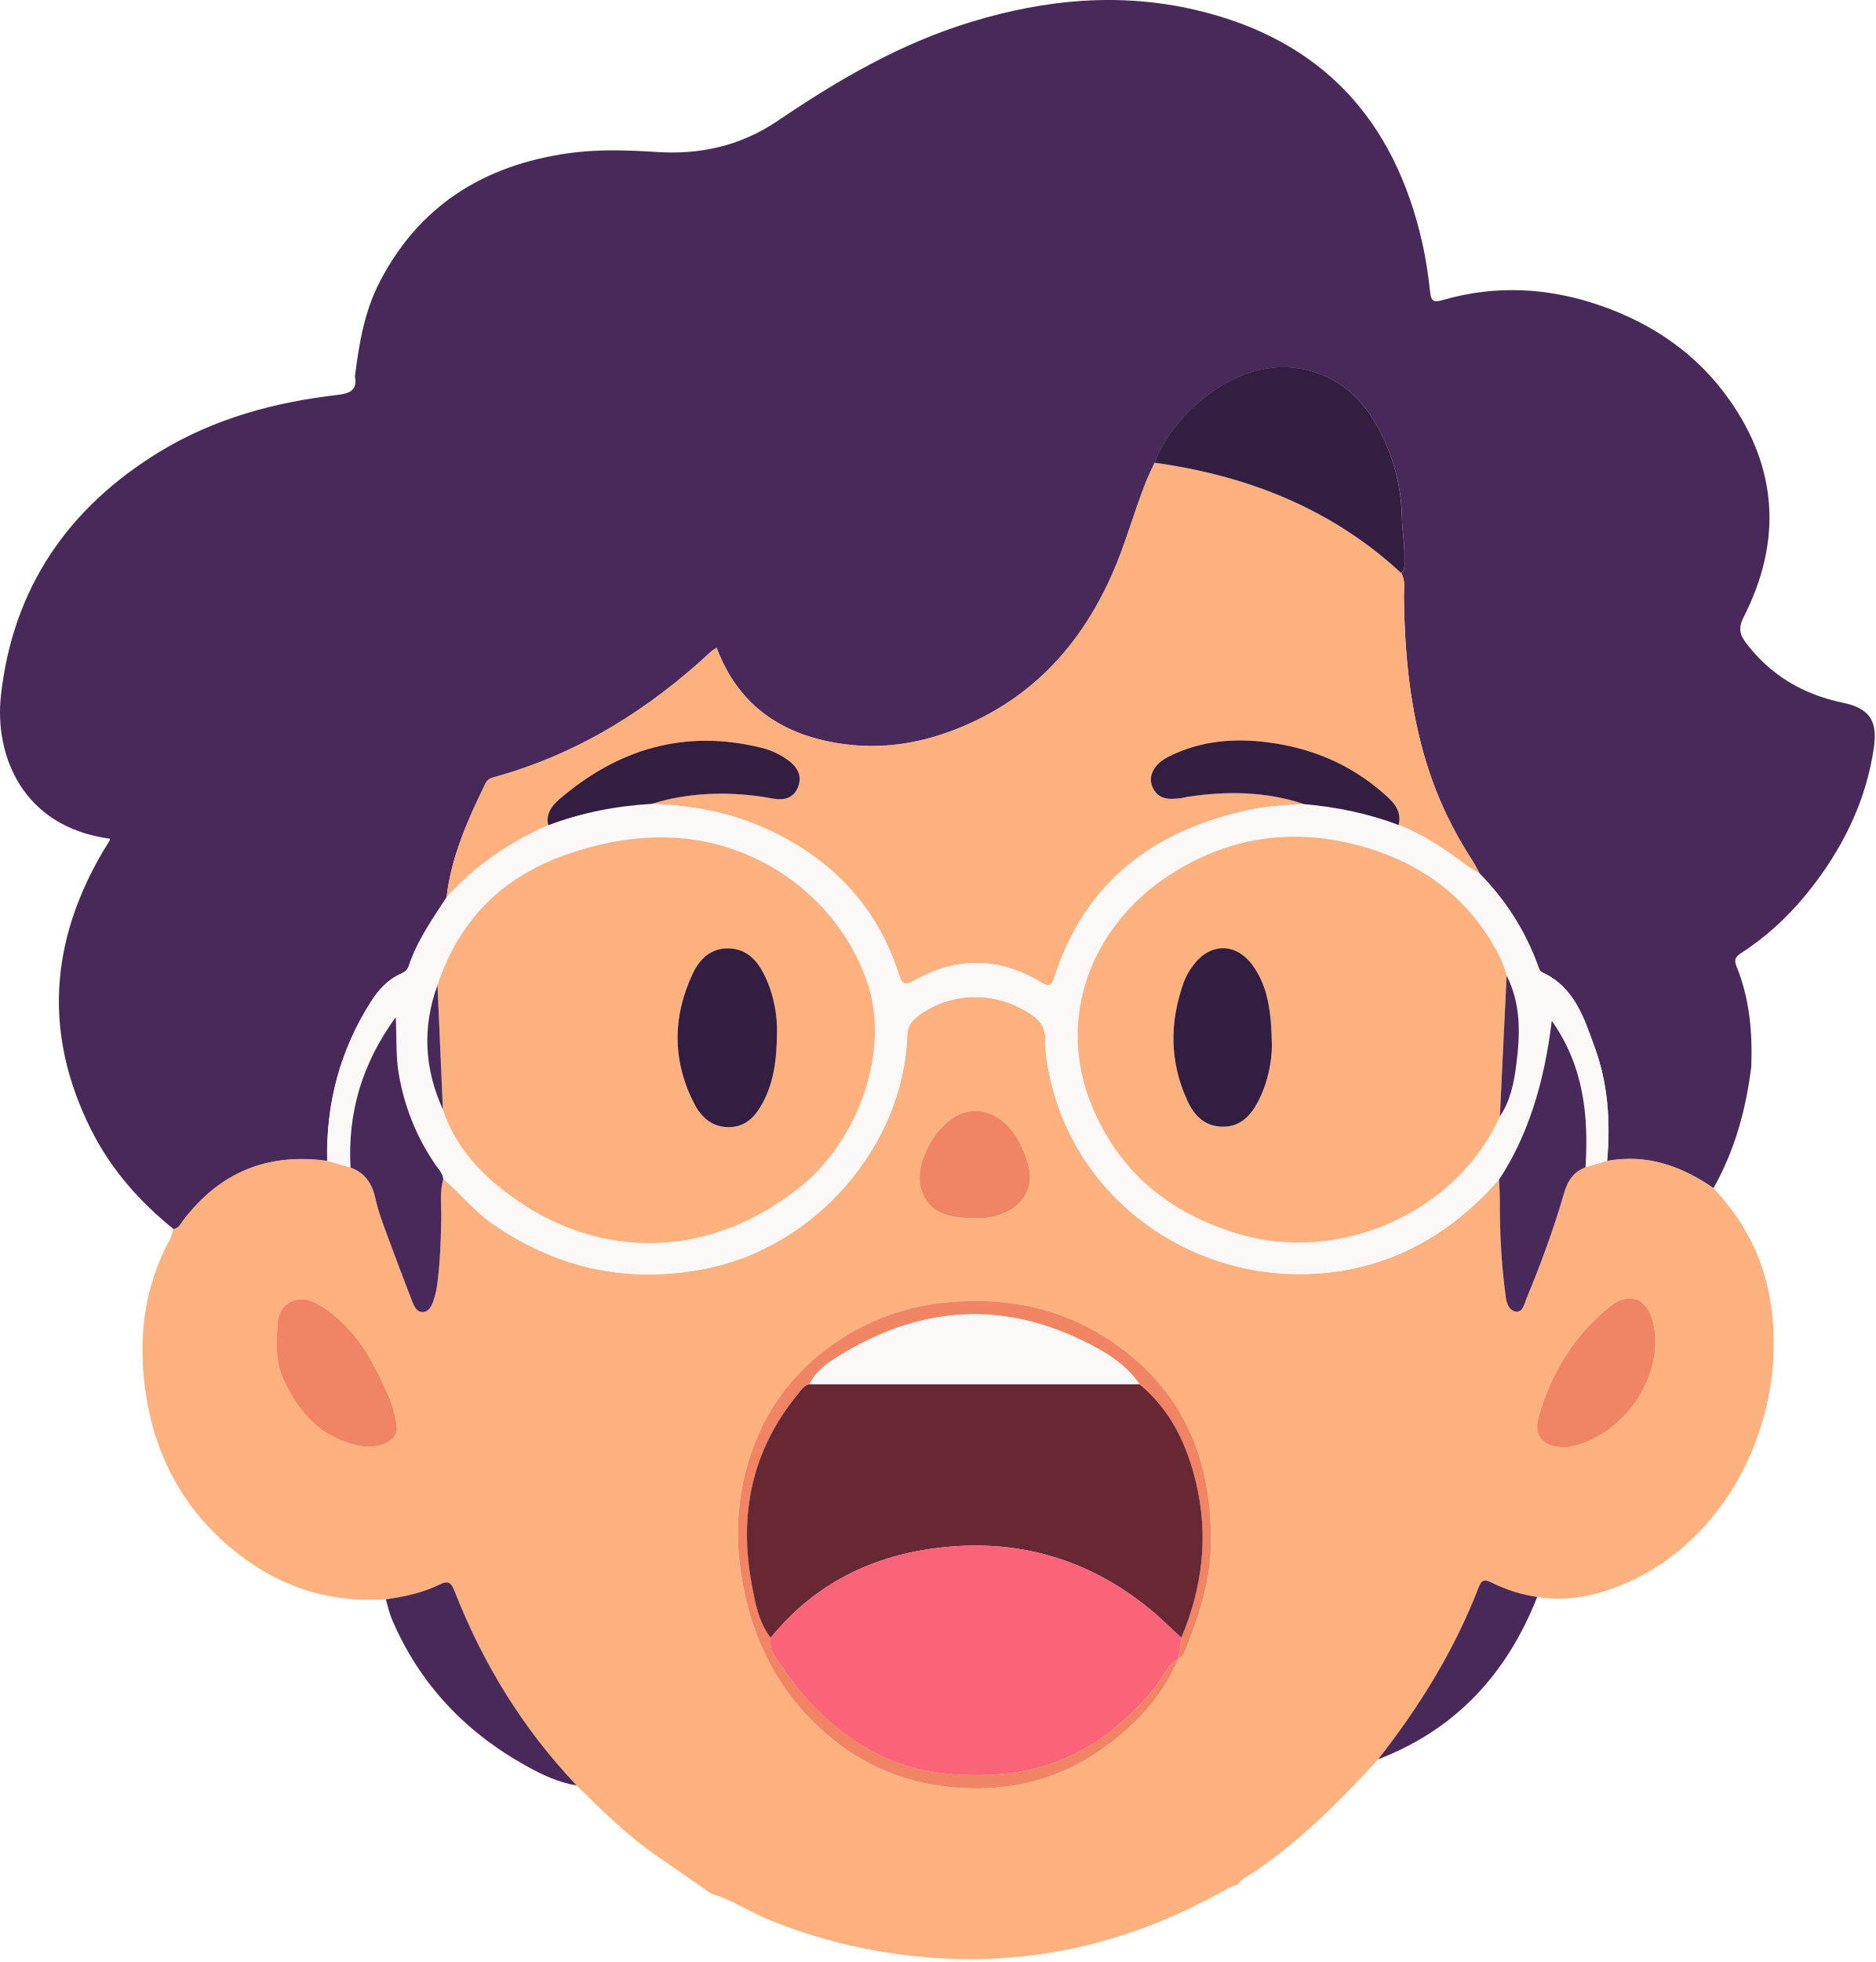
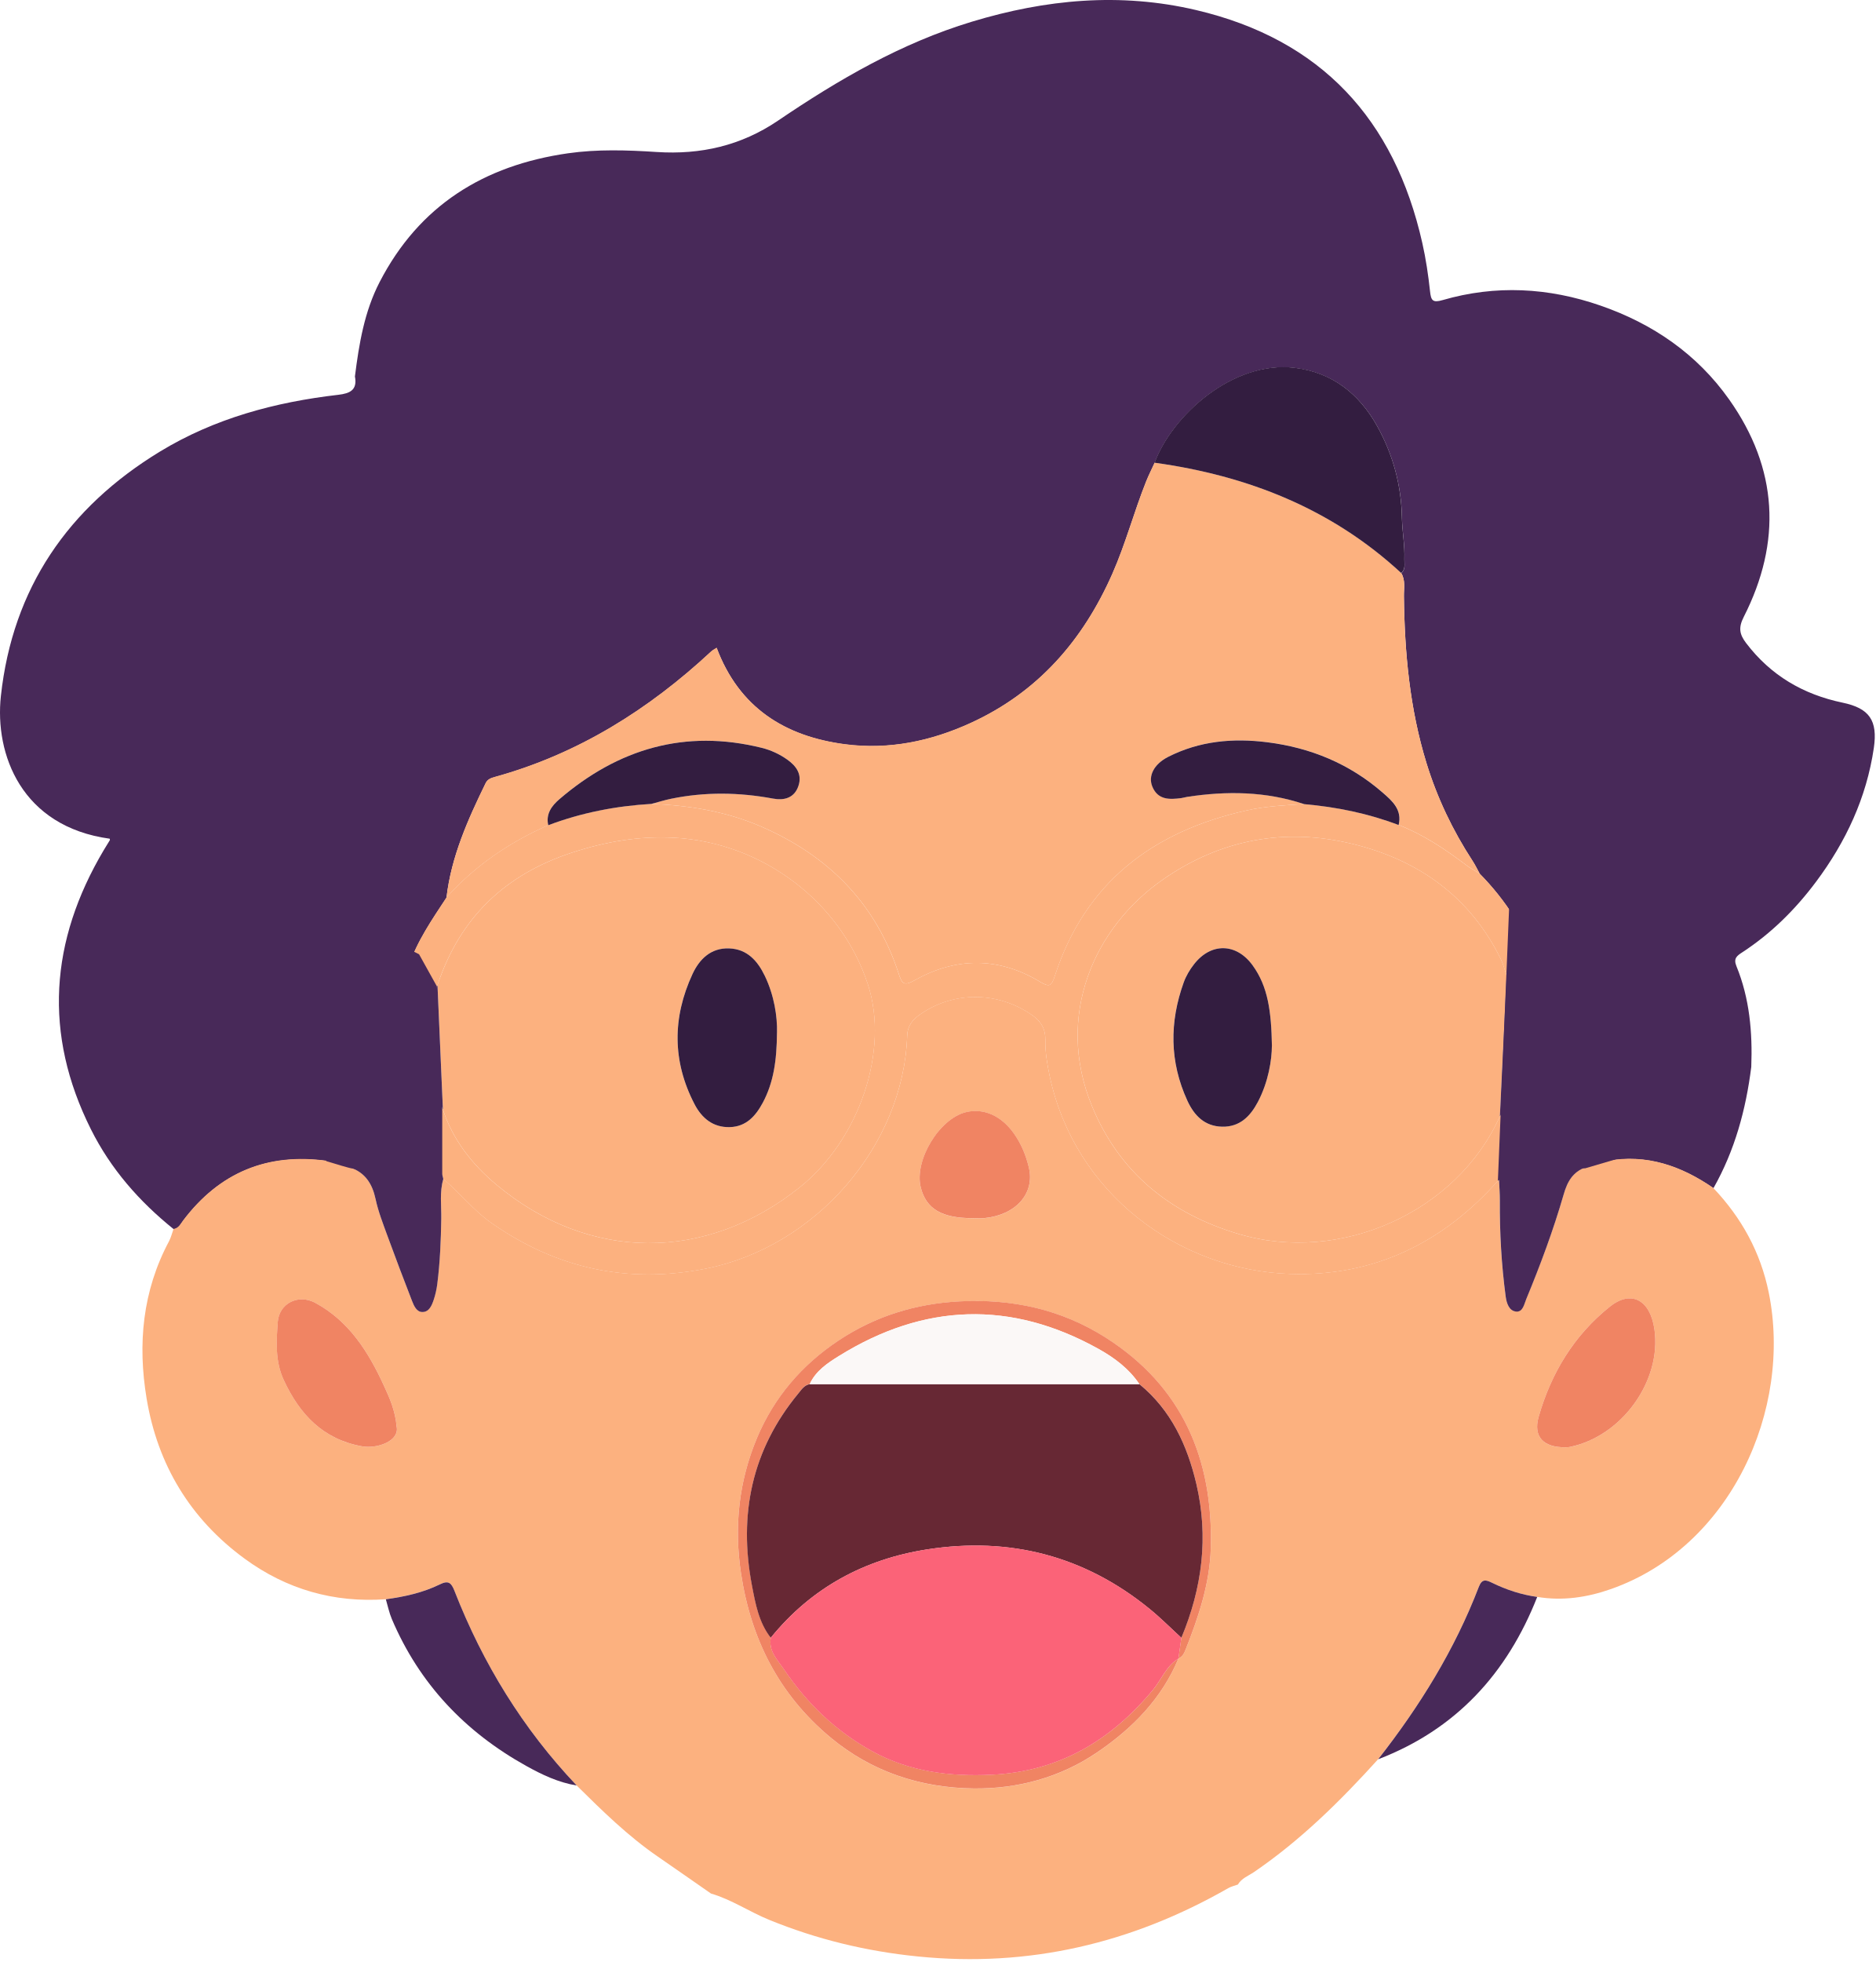
<svg xmlns="http://www.w3.org/2000/svg" width="526" height="550" viewBox="0 0 526 550" fill="none">
  <path d="M48.668 344.541C39.028 336.791 31.028 327.661 25.478 316.541C12.118 289.821 13.998 263.771 29.078 238.341C29.638 237.391 30.238 236.471 30.798 235.521C30.858 235.431 30.778 235.251 30.758 235.111C6.018 231.711 -1.532 211.461 0.248 195.111C3.538 164.871 19.128 142.231 44.878 126.571C60.188 117.261 77.188 112.711 94.878 110.671C98.148 110.291 100.248 109.311 99.518 105.531C100.668 96.411 102.158 87.371 106.438 79.081C117.538 57.591 135.698 46.361 159.198 42.981C167.498 41.791 175.838 42.071 184.158 42.611C196.468 43.411 207.798 40.841 218.148 33.821C235.088 22.331 252.698 12.081 272.478 6.091C293.188 -0.189 314.108 -2.179 335.388 2.821C370.448 11.061 390.998 33.441 398.808 68.121C399.818 72.581 400.488 77.141 400.978 81.691C401.248 84.231 401.718 84.931 404.478 84.131C419.358 79.801 434.178 80.611 448.728 85.651C463.418 90.731 475.828 99.231 484.848 111.991C498.558 131.371 499.638 151.891 488.938 172.931C487.378 175.991 487.758 177.841 489.608 180.281C496.498 189.331 505.598 194.671 516.638 196.971C524.168 198.541 526.548 201.951 525.408 209.701C523.358 223.621 517.578 235.971 509.218 247.171C503.438 254.911 496.658 261.651 488.538 266.951C487.038 267.931 485.988 268.641 486.888 270.851C490.588 279.891 491.408 289.401 491.048 299.071C489.548 311.041 486.428 322.511 480.438 333.081C471.438 326.871 461.728 323.451 450.628 325.471C451.568 314.711 450.938 304.061 447.228 293.851C444.208 285.561 441.598 276.811 432.518 272.641C431.678 272.251 431.498 271.421 431.208 270.621C427.628 260.891 422.178 252.331 414.908 244.941C414.238 243.741 413.648 242.491 412.898 241.341C407.328 232.811 402.988 223.701 399.988 213.971C395.288 198.721 393.838 183.021 393.648 167.161C393.618 164.981 394.138 162.711 392.898 160.661C394.188 159.601 393.748 158.121 393.798 156.781C393.948 152.901 393.178 149.051 393.108 145.231C392.928 136.001 390.588 127.451 386.158 119.471C381.088 110.351 373.488 104.391 363.008 103.141C345.538 101.051 328.548 116.721 323.758 129.751C322.958 131.511 322.068 133.241 321.358 135.031C317.968 143.531 315.628 152.411 311.928 160.811C303.678 179.531 291.048 194.061 272.188 202.691C260.978 207.821 249.228 210.261 236.948 208.661C220.038 206.451 207.248 198.381 200.948 181.621C200.318 182.041 199.828 182.281 199.438 182.631C181.898 198.941 162.118 211.361 138.848 217.801C137.778 218.101 136.738 218.411 136.178 219.561C131.178 229.801 126.538 240.161 125.198 251.651C121.178 257.781 116.968 263.811 114.618 270.861C114.208 272.081 113.368 272.591 112.338 273.051C108.658 274.711 106.088 277.581 103.978 280.901C95.348 294.501 91.418 309.401 91.748 325.471C75.018 323.151 61.558 328.691 51.368 342.181C50.638 343.151 50.108 344.391 48.668 344.591V344.541Z" fill="#482959" />
-   <path d="M480.438 333.061C488.328 341.391 493.648 351.031 495.948 362.351C502.608 395.141 485.298 433.591 451.798 445.421C445.068 447.801 438.148 448.841 431.018 447.651C426.588 447.031 422.368 445.651 418.368 443.691C416.588 442.821 415.508 442.561 414.638 444.841C407.868 462.481 398.028 478.341 386.418 493.161C375.848 504.841 364.688 515.871 351.608 524.791C350.038 525.861 348.128 526.521 347.088 528.291C346.188 528.621 345.208 528.831 344.388 529.301C317.378 544.751 288.558 551.581 257.388 548.451C242.908 547.001 229.058 543.651 215.618 538.161C210.098 535.901 205.118 532.491 199.358 530.811C194.378 527.351 189.418 523.871 184.418 520.431C176.058 514.681 168.868 507.611 161.688 500.511C146.618 484.631 135.388 466.331 127.438 446.001C126.548 443.721 125.758 442.931 123.328 444.131C118.568 446.471 113.418 447.591 108.178 448.311C93.618 449.341 80.368 445.541 68.638 436.971C53.368 425.811 44.208 410.651 41.108 392.041C38.568 376.771 39.948 361.911 47.378 347.981C47.948 346.901 48.238 345.671 48.658 344.511C50.098 344.311 50.628 343.071 51.358 342.111C61.548 328.621 75.008 323.081 91.738 325.401C93.918 326.021 96.098 326.641 98.278 327.261C102.448 328.751 104.388 331.851 105.298 336.081C106.048 339.581 107.378 342.971 108.608 346.351C110.838 352.461 113.148 358.551 115.508 364.611C116.048 366.011 116.778 367.771 118.458 367.751C120.348 367.731 121.078 365.881 121.608 364.301C122.088 362.871 122.418 361.351 122.608 359.851C123.378 353.801 123.618 347.711 123.718 341.611C123.778 337.901 123.218 334.141 124.288 330.481C128.988 334.371 132.748 339.281 137.778 342.811C155.978 355.561 175.908 359.951 197.818 355.641C228.548 349.601 253.288 321.301 254.368 290.401C254.468 287.421 255.928 285.811 258.008 284.351C267.388 277.771 279.778 277.911 289.248 284.451C291.898 286.281 293.158 288.311 293.108 291.641C293.058 294.931 293.608 298.281 294.298 301.521C301.318 334.571 330.468 356.041 361.668 357.101C385.268 357.911 404.748 348.331 420.308 330.671C420.388 332.601 420.558 334.541 420.538 336.471C420.478 345.491 420.978 354.481 422.178 363.421C422.428 365.261 423.098 367.371 425.028 367.611C427.008 367.861 427.358 365.521 427.948 364.101C431.928 354.501 435.568 344.751 438.438 334.761C439.478 331.141 440.998 328.481 444.558 327.181C446.578 326.591 448.598 326.001 450.618 325.411C461.718 323.391 471.428 326.811 480.428 333.021L480.438 333.061ZM330.418 464.951C331.538 464.471 332.038 463.451 332.448 462.421C336.088 453.251 339.228 443.871 339.498 433.951C340.188 409.091 331.568 388.641 309.958 374.931C297.508 367.031 283.738 364.061 269.038 364.831C256.728 365.481 245.428 368.941 235.128 375.801C224.778 382.681 217.018 391.781 212.248 403.141C207.168 415.251 205.788 427.931 207.768 441.021C210.538 459.411 218.338 474.921 232.748 486.981C244.448 496.761 258.228 501.211 273.038 501.371C285.308 501.501 297.228 498.341 307.638 491.251C317.538 484.521 325.718 476.221 330.418 464.961V464.951ZM111.228 399.981C110.848 395.461 109.238 391.891 107.638 388.401C103.298 378.971 97.858 370.321 88.368 365.211C83.648 362.671 78.268 365.371 77.888 370.611C77.498 376.081 77.118 381.601 79.598 386.931C84.058 396.521 90.598 403.451 101.418 405.431C105.808 406.231 112.008 403.961 111.238 399.991L111.228 399.981ZM438.938 405.721C439.088 405.711 439.658 405.721 440.198 405.621C454.818 402.621 465.938 387.021 463.898 372.701C462.718 364.411 457.408 361.531 451.448 366.261C441.368 374.261 434.948 384.881 431.438 397.151C429.848 402.711 432.718 405.791 438.938 405.721ZM272.738 341.491C273.848 341.491 274.968 341.581 276.058 341.481C284.858 340.601 290.228 334.561 288.478 327.271C287.678 323.921 286.358 320.681 284.338 317.821C280.778 312.771 275.798 310.571 270.828 311.791C263.338 313.631 256.318 325.301 258.158 332.821C259.648 338.891 264.038 341.511 272.738 341.501V341.491Z" fill="#FCB17F" />
+   <path d="M480.438 333.061C488.328 341.391 493.648 351.031 495.948 362.351C502.608 395.141 485.298 433.591 451.798 445.421C445.068 447.801 438.148 448.841 431.018 447.651C426.588 447.031 422.368 445.651 418.368 443.691C416.588 442.821 415.508 442.561 414.638 444.841C407.868 462.481 398.027 478.341 386.418 493.161C375.848 504.841 364.688 515.871 351.608 524.791C350.038 525.861 348.128 526.521 347.088 528.291C346.188 528.621 345.208 528.831 344.388 529.301C317.378 544.751 288.558 551.581 257.388 548.451C242.908 547.001 229.058 543.651 215.618 538.161C210.098 535.901 205.118 532.491 199.358 530.811C194.378 527.351 189.418 523.871 184.418 520.431C176.058 514.681 168.868 507.611 161.688 500.511C146.618 484.631 135.388 466.331 127.438 446.001C126.548 443.721 125.758 442.931 123.328 444.131C118.568 446.471 113.418 447.591 108.178 448.311C93.618 449.341 80.368 445.541 68.638 436.971C53.368 425.811 44.208 410.651 41.108 392.041C38.568 376.771 39.948 361.911 47.378 347.981C47.948 346.901 48.237 345.671 48.657 344.511C50.097 344.311 50.628 343.071 51.358 342.111C61.548 328.621 75.008 323.081 91.738 325.401C93.918 326.021 96.098 326.641 98.278 327.261C102.448 328.751 104.388 331.851 105.298 336.081C106.048 339.581 107.378 342.971 108.608 346.351C110.838 352.461 113.148 358.551 115.508 364.611C116.048 366.011 116.778 367.771 118.458 367.751C120.348 367.731 121.078 365.881 121.608 364.301C122.088 362.871 122.418 361.351 122.608 359.851C123.378 353.801 123.618 347.711 123.718 341.611C123.778 337.901 123.218 334.141 124.288 330.481C128.988 334.371 132.748 339.281 137.778 342.811C155.978 355.561 175.908 359.951 197.818 355.641C228.548 349.601 253.288 321.301 254.368 290.401C254.468 287.421 255.928 285.811 258.008 284.351C267.388 277.771 279.778 277.911 289.248 284.451C291.898 286.281 293.158 288.311 293.108 291.641C293.058 294.931 293.608 298.281 294.298 301.521C301.318 334.571 330.467 356.041 361.668 357.101C385.268 357.911 404.748 348.331 420.308 330.671C420.388 332.601 420.557 334.541 420.538 336.471C420.478 345.491 420.978 354.481 422.178 363.421C422.428 365.261 423.098 367.371 425.028 367.611C427.008 367.861 427.358 365.521 427.948 364.101C431.928 354.501 435.568 344.751 438.438 334.761C439.478 331.141 440.998 328.481 444.558 327.181C446.578 326.591 448.598 326.001 450.618 325.411C461.718 323.391 471.428 326.811 480.428 333.021L480.438 333.061ZM330.418 464.951C331.538 464.471 332.038 463.451 332.448 462.421C336.088 453.251 339.228 443.871 339.498 433.951C340.188 409.091 331.568 388.641 309.958 374.931C297.508 367.031 283.738 364.061 269.038 364.831C256.728 365.481 245.428 368.941 235.128 375.801C224.778 382.681 217.018 391.781 212.248 403.141C207.168 415.251 205.788 427.931 207.768 441.021C210.538 459.411 218.338 474.921 232.748 486.981C244.448 496.761 258.228 501.211 273.038 501.371C285.308 501.501 297.228 498.341 307.638 491.251C317.538 484.521 325.717 476.221 330.418 464.961V464.951ZM111.228 399.981C110.848 395.461 109.238 391.891 107.638 388.401C103.298 378.971 97.858 370.321 88.368 365.211C83.648 362.671 78.268 365.371 77.888 370.611C77.498 376.081 77.118 381.601 79.598 386.931C84.058 396.521 90.597 403.451 101.418 405.431C105.808 406.231 112.008 403.961 111.238 399.991L111.228 399.981ZM438.938 405.721C439.088 405.711 439.658 405.721 440.198 405.621C454.818 402.621 465.938 387.021 463.898 372.701C462.718 364.411 457.408 361.531 451.448 366.261C441.368 374.261 434.948 384.881 431.438 397.151C429.848 402.711 432.718 405.791 438.938 405.721ZM272.738 341.491C273.848 341.491 274.968 341.581 276.058 341.481C284.858 340.601 290.228 334.561 288.478 327.271C287.678 323.921 286.358 320.681 284.338 317.821C280.778 312.771 275.798 310.571 270.828 311.791C263.338 313.631 256.318 325.301 258.158 332.821C259.648 338.891 264.038 341.511 272.738 341.501V341.491Z" fill="#FCB17F" />
  <path d="M108.188 448.321C113.418 447.601 118.578 446.481 123.338 444.141C125.768 442.941 126.558 443.721 127.448 446.011C135.398 466.351 146.638 484.651 161.698 500.521C156.588 499.691 151.978 497.501 147.528 495.021C130.408 485.501 117.578 472.001 109.868 453.861C109.118 452.091 108.738 450.171 108.188 448.321Z" fill="#482959" />
-   <path d="M125.188 251.601C126.528 240.111 131.168 229.751 136.168 219.511C136.728 218.361 137.768 218.051 138.838 217.751C162.098 211.311 181.888 198.891 199.428 182.581C199.808 182.221 200.308 181.991 200.938 181.571C207.238 198.331 220.028 206.401 236.938 208.611C249.218 210.211 260.968 207.771 272.178 202.641C291.038 194.021 303.658 179.481 311.918 160.761C315.618 152.371 317.958 143.481 321.348 134.981C322.068 133.191 322.948 131.461 323.748 129.701C349.788 133.311 373.328 142.521 392.898 160.621C394.138 162.671 393.618 164.951 393.648 167.121C393.838 182.991 395.288 198.691 399.988 213.931C402.988 223.661 407.338 232.771 412.898 241.301C413.648 242.451 414.248 243.701 414.908 244.901C413.618 244.091 412.268 243.381 411.068 242.471C405.188 238.021 399.098 233.951 392.188 231.251C393.248 226.951 390.358 224.461 387.678 222.141C378.418 214.101 367.578 209.601 355.428 208.061C345.718 206.831 336.348 207.681 327.528 212.171C323.558 214.191 321.868 217.521 323.148 220.531C324.738 224.271 327.998 224.131 331.278 223.701C331.828 223.631 332.358 223.451 332.908 223.361C343.988 221.671 354.958 221.801 365.708 225.401C360.318 225.731 354.928 225.991 349.618 227.171C323.338 233.011 304.308 247.291 295.758 273.621C294.828 276.481 294.218 276.771 291.648 275.231C280.068 268.251 268.188 268.231 256.488 274.791C253.368 276.541 252.888 275.681 251.968 272.861C245.528 253.171 232.218 239.841 213.398 231.691C203.578 227.441 193.238 225.761 182.638 225.351C184.498 224.861 186.338 224.271 188.218 223.891C197.718 221.951 207.208 222.081 216.728 223.851C219.848 224.431 222.688 223.731 223.858 220.361C224.998 217.081 223.278 214.721 220.738 212.921C218.578 211.391 216.168 210.261 213.598 209.631C192.118 204.321 173.348 209.861 156.838 224.041C154.748 225.841 152.988 228.131 153.728 231.321C142.838 236.141 133.168 242.681 125.198 251.601H125.188Z" fill="#FCB17F" />
-   <path d="M182.628 225.351C193.238 225.761 203.568 227.441 213.388 231.691C232.208 239.841 245.518 253.171 251.958 272.861C252.878 275.681 253.358 276.541 256.478 274.791C268.178 268.231 280.058 268.251 291.638 275.231C294.198 276.771 294.818 276.481 295.748 273.621C304.298 247.301 323.328 233.021 349.608 227.171C354.918 225.991 360.308 225.731 365.698 225.401C374.778 226.201 383.648 228.001 392.188 231.261C399.098 233.961 405.188 238.031 411.068 242.481C412.268 243.391 413.628 244.101 414.908 244.911C422.188 252.301 427.628 260.861 431.208 270.591C431.498 271.381 431.678 272.221 432.518 272.611C441.588 276.781 444.208 285.531 447.228 293.821C450.948 304.031 451.568 314.681 450.628 325.441C448.608 326.031 446.588 326.621 444.568 327.211C445.468 312.811 444.118 298.941 435.108 286.131C432.975 304.191 428.042 319.044 420.308 330.691C404.748 348.351 385.268 357.931 361.668 357.121C330.468 356.051 301.318 334.591 294.298 301.541C293.608 298.301 293.058 294.951 293.108 291.661C293.158 288.331 291.898 286.291 289.248 284.471C279.778 277.931 267.388 277.801 258.008 284.371C255.918 285.831 254.468 287.441 254.368 290.421C253.278 321.321 228.538 349.621 197.818 355.661C175.908 359.971 155.978 355.581 137.778 342.831C132.748 339.311 128.988 334.391 124.288 330.511C124.088 328.911 122.988 327.801 122.128 326.551C116.778 318.791 113.378 310.281 111.788 300.971C110.958 296.111 111.248 291.201 110.958 285.121C101.318 298.401 97.478 312.131 98.268 327.271C96.088 326.651 93.908 326.031 91.728 325.411C91.388 309.341 95.328 294.441 103.958 280.841C106.068 277.521 108.628 274.651 112.318 272.991C113.348 272.531 114.198 272.011 114.598 270.801C116.948 263.751 121.158 257.721 125.178 251.591C133.158 242.671 142.818 236.131 153.708 231.311C163.028 227.801 172.688 225.921 182.608 225.331L182.628 225.351ZM422.448 273.491C421.908 271.921 421.528 270.281 420.798 268.811C412.178 251.341 397.708 241.061 379.238 236.571C360.218 231.951 342.298 235.281 326.088 246.541C306.728 259.991 295.798 284.751 306.138 309.971C313.808 328.671 328.068 340.201 347.288 345.911C375.898 354.421 408.508 339.771 420.548 312.941C423.498 308.591 424.478 303.551 425.128 298.521C426.228 290.011 426.518 281.491 422.428 273.491H422.448ZM124.178 311.031C127.008 319.621 132.468 326.501 139.218 332.131C165.148 353.761 198.008 353.881 224.328 332.761C241.028 319.361 249.388 294.421 243.358 275.981C235.758 252.741 213.688 236.121 188.938 234.841C179.148 234.341 169.848 235.921 160.468 238.981C141.498 245.171 128.928 257.331 122.658 276.161C118.338 287.991 118.978 299.611 124.168 311.031H124.178Z" fill="#FBF8F7" />
+   <path d="M125.188 251.601C126.528 240.111 131.167 229.751 136.167 219.511C136.727 218.361 137.768 218.051 138.838 217.751C162.098 211.311 181.887 198.891 199.427 182.581C199.807 182.221 200.308 181.991 200.938 181.571C207.238 198.331 220.027 206.401 236.938 208.611C249.217 210.211 260.967 207.771 272.177 202.641C291.037 194.021 303.657 179.481 311.917 160.761C315.617 152.371 317.958 143.481 321.348 134.981C322.068 133.191 322.948 131.461 323.748 129.701C349.788 133.311 373.328 142.521 392.898 160.621C394.138 162.671 393.618 164.951 393.648 167.121C393.838 182.991 395.288 198.691 399.988 213.931C402.988 223.661 407.338 232.771 412.898 241.301C413.648 242.451 414.247 243.701 414.907 244.901C413.617 244.091 412.268 243.381 411.068 242.471C405.188 238.021 399.098 233.951 392.188 231.251C393.247 226.951 390.357 224.461 387.677 222.141C378.417 214.101 367.577 209.601 355.427 208.061C345.717 206.831 336.348 207.681 327.528 212.171C323.558 214.191 321.868 217.521 323.148 220.531C324.738 224.271 327.998 224.131 331.278 223.701C331.828 223.631 332.357 223.451 332.907 223.361C343.987 221.671 354.958 221.801 365.708 225.401C360.318 225.731 354.928 225.991 349.618 227.171C323.338 233.011 304.308 247.291 295.758 273.621C294.828 276.481 294.218 276.771 291.648 275.231C280.068 268.251 268.188 268.231 256.488 274.791C253.368 276.541 252.888 275.681 251.968 272.861C245.528 253.171 232.218 239.841 213.398 231.691C203.578 227.441 193.238 225.761 182.638 225.351C184.498 224.861 186.338 224.271 188.218 223.891C197.718 221.951 207.208 222.081 216.728 223.851C219.848 224.431 222.688 223.731 223.858 220.361C224.998 217.081 223.278 214.721 220.738 212.921C218.578 211.391 216.168 210.261 213.598 209.631C192.118 204.321 173.348 209.861 156.838 224.041C154.748 225.841 152.988 228.131 153.728 231.321C142.838 236.141 133.168 242.681 125.198 251.601H125.188Z" fill="#FCB17F" />
+   <path d="M182.627 225.351C193.237 225.761 203.567 227.441 213.387 231.691C232.207 239.841 245.517 253.171 251.957 272.861C252.877 275.681 253.357 276.541 256.477 274.791C268.177 268.231 280.057 268.251 291.637 275.231C294.197 276.771 294.817 276.481 295.747 273.621C304.297 247.301 323.327 233.021 349.607 227.171C354.917 225.991 360.307 225.731 365.697 225.401C374.777 226.201 383.647 228.001 392.187 231.261C399.097 233.961 405.187 238.031 411.067 242.481C412.267 243.391 413.627 244.101 414.907 244.911C422.187 252.301 427.627 260.861 431.207 270.591C431.497 271.381 431.677 272.221 432.517 272.611C441.587 276.781 444.207 285.531 447.227 293.821C450.947 304.031 451.567 314.681 450.627 325.441C448.607 326.031 446.587 326.621 444.567 327.211C445.467 312.811 444.117 298.941 435.107 286.131C432.974 304.191 428.041 319.044 420.307 330.691C404.747 348.351 385.267 357.931 361.667 357.121C330.467 356.051 301.317 334.591 294.297 301.541C293.607 298.301 293.057 294.951 293.107 291.661C293.157 288.331 291.897 286.291 289.247 284.471C279.777 277.931 267.387 277.801 258.007 284.371C255.917 285.831 254.467 287.441 254.367 290.421C253.277 321.321 228.537 349.621 197.817 355.661C175.907 359.971 155.977 355.581 137.777 342.831C132.747 339.311 128.987 334.391 124.287 330.511C124.087 328.911 122.987 327.801 122.127 326.551C116.777 318.791 113.377 310.281 111.787 300.971C110.957 296.111 111.247 291.201 110.957 285.121C101.317 298.401 97.477 312.131 98.267 327.271C96.087 326.651 93.907 326.031 91.727 325.411C91.387 309.341 95.327 294.441 103.957 280.841C106.067 277.521 108.627 274.651 112.317 272.991C113.347 272.531 114.197 272.011 114.597 270.801C116.947 263.751 121.157 257.721 125.177 251.591C133.157 242.671 142.817 236.131 153.707 231.311C163.027 227.801 172.687 225.921 182.607 225.331L182.627 225.351ZM422.447 273.491C421.907 271.921 421.527 270.281 420.797 268.811C412.177 251.341 397.707 241.061 379.237 236.571C360.217 231.951 342.297 235.281 326.087 246.541C306.727 259.991 295.797 284.751 306.137 309.971C313.807 328.671 328.067 340.201 347.287 345.911C375.897 354.421 408.507 339.771 420.547 312.941C423.497 308.591 424.477 303.551 425.127 298.521C426.227 290.011 426.517 281.491 422.427 273.491H422.447ZM124.177 311.031C127.007 319.621 132.467 326.501 139.217 332.131C165.147 353.761 198.007 353.881 224.327 332.761C241.027 319.361 249.387 294.421 243.357 275.981C235.757 252.741 213.687 236.121 188.937 234.841C179.147 234.341 169.847 235.921 160.467 238.981C141.497 245.171 128.927 257.331 122.657 276.161C118.337 287.991 118.977 299.611 124.167 311.031H124.177Z" fill="#FCB17F" />
  <path d="M392.888 160.631C373.318 142.541 349.778 133.321 323.738 129.711C328.528 116.681 345.518 101.021 362.988 103.101C373.468 104.351 381.068 110.321 386.138 119.431C390.578 127.411 392.908 135.951 393.088 145.191C393.168 149.021 393.928 152.871 393.778 156.741C393.728 158.081 394.178 159.561 392.878 160.621L392.888 160.631Z" fill="#331D40" />
  <path d="M386.428 493.171C398.038 478.351 407.878 462.491 414.648 444.851C415.528 442.571 416.598 442.821 418.378 443.701C422.378 445.661 426.588 447.041 431.028 447.661C422.578 469.131 408.238 484.811 386.428 493.171Z" fill="#482959" />
  <path d="M330.418 464.941C325.718 476.211 317.538 484.501 307.638 491.231C297.218 498.321 285.308 501.481 273.038 501.351C258.228 501.191 244.448 496.741 232.748 486.961C218.328 474.901 210.538 459.391 207.768 441.001C205.798 427.911 207.168 415.231 212.248 403.121C217.018 391.751 224.778 382.661 235.128 375.781C245.438 368.931 256.728 365.461 269.038 364.811C283.728 364.041 297.498 367.011 309.958 374.911C331.568 388.621 340.188 409.071 339.498 433.931C339.228 443.851 336.078 453.231 332.448 462.401C332.038 463.441 331.548 464.451 330.418 464.931C330.698 462.991 330.978 461.041 331.248 459.101C337.088 445.151 338.938 430.781 335.448 415.951C332.888 405.081 328.358 395.261 319.468 387.981C316.548 383.651 312.458 380.591 307.998 378.111C283.378 364.421 259.078 365.321 235.248 380.101C232.018 382.101 228.738 384.281 227.038 387.981C225.528 388.261 224.778 389.471 223.898 390.541C210.788 406.381 207.078 424.531 210.858 444.401C211.828 449.511 212.758 454.771 216.138 459.071C215.448 462.841 217.998 465.251 219.838 467.971C226.298 477.511 234.398 485.301 244.528 490.881C255.018 496.661 266.338 498.061 278.128 497.491C296.928 496.581 311.448 487.931 323.268 473.731C325.688 470.821 327.008 466.991 330.438 464.921L330.418 464.941Z" fill="#F08463" />
  <path d="M98.278 327.281C97.488 312.141 101.328 298.411 110.968 285.131C111.248 291.211 110.968 296.121 111.798 300.981C113.388 310.291 116.788 318.801 122.138 326.561C122.998 327.811 124.098 328.921 124.298 330.521C123.218 334.181 123.788 337.941 123.728 341.651C123.628 347.751 123.388 353.831 122.618 359.891C122.428 361.391 122.098 362.901 121.618 364.341C121.088 365.911 120.358 367.771 118.468 367.791C116.798 367.811 116.068 366.051 115.518 364.651C113.168 358.581 110.848 352.501 108.618 346.391C107.388 343.011 106.058 339.621 105.308 336.121C104.398 331.891 102.458 328.781 98.288 327.301L98.278 327.281Z" fill="#482959" />
-   <path d="M420.308 330.711C428.035 319.064 432.968 304.211 435.108 286.151C444.118 298.951 445.468 312.821 444.568 327.231C441.008 328.541 439.488 331.191 438.448 334.811C435.568 344.791 431.938 354.541 427.958 364.151C427.368 365.571 427.018 367.911 425.038 367.661C423.108 367.411 422.438 365.311 422.188 363.471C420.988 354.531 420.488 345.541 420.548 336.521C420.558 334.591 420.398 332.651 420.318 330.721L420.308 330.711Z" fill="#482959" />
+   <path d="M420.309 330.711C428.035 319.064 432.969 304.211 435.109 286.151C444.119 298.951 445.469 312.821 444.569 327.231C441.009 328.541 439.489 331.191 438.449 334.811C435.569 344.791 431.939 354.541 427.959 364.151C427.369 365.571 427.019 367.911 425.039 367.661C423.109 367.411 422.439 365.311 422.189 363.471C420.989 354.531 420.489 345.541 420.549 336.521C420.559 334.591 420.399 332.651 420.319 330.721L420.309 330.711Z" fill="#482959" />
  <path d="M111.228 399.981C111.998 403.961 105.798 406.231 101.408 405.421C90.578 403.441 84.048 396.511 79.588 386.921C77.108 381.601 77.488 376.071 77.878 370.601C78.258 365.361 83.638 362.661 88.358 365.201C97.858 370.311 103.298 378.971 107.628 388.391C109.238 391.881 110.848 395.461 111.218 399.971L111.228 399.981Z" fill="#F08463" />
-   <path d="M438.938 405.711C432.718 405.781 429.838 402.701 431.438 397.141C434.948 384.871 441.378 374.261 451.448 366.251C457.408 361.521 462.718 364.391 463.898 372.691C465.938 387.021 454.818 402.611 440.198 405.611C439.658 405.721 439.098 405.701 438.938 405.711Z" fill="#F08463" />
-   <path d="M272.738 341.481C264.038 341.491 259.648 338.871 258.158 332.801C256.308 325.281 263.338 313.611 270.828 311.771C275.798 310.551 280.788 312.761 284.338 317.801C286.358 320.661 287.678 323.901 288.478 327.251C290.228 334.551 284.858 340.581 276.058 341.461C274.958 341.571 273.838 341.471 272.738 341.471V341.481Z" fill="#F08463" />
-   <path d="M182.628 225.351C172.708 225.941 163.048 227.811 153.728 231.331C152.988 228.151 154.738 225.851 156.838 224.051C173.348 209.871 192.118 204.321 213.598 209.641C216.168 210.281 218.578 211.401 220.738 212.931C223.278 214.731 224.998 217.091 223.858 220.371C222.688 223.741 219.848 224.441 216.728 223.861C207.208 222.091 197.718 221.961 188.218 223.901C186.338 224.281 184.498 224.871 182.638 225.361L182.628 225.351Z" fill="#331D40" />
+   <path d="M438.939 405.711C432.719 405.781 429.839 402.701 431.439 397.141C434.949 384.871 441.379 374.261 451.449 366.251C457.409 361.521 462.719 364.391 463.899 372.691C465.939 387.021 454.819 402.611 440.199 405.611C439.659 405.721 439.099 405.701 438.939 405.711Z" fill="#F08463" />
+   <path d="M272.739 341.481C264.039 341.491 259.649 338.871 258.159 332.801C256.309 325.281 263.339 313.611 270.829 311.771C275.799 310.551 280.789 312.761 284.339 317.801C286.359 320.661 287.679 323.901 288.479 327.251C290.229 334.551 284.859 340.581 276.059 341.461C274.959 341.571 273.839 341.471 272.739 341.471V341.481Z" fill="#F08463" />
+   <path d="M182.627 225.351C172.707 225.941 163.047 227.811 153.727 231.331C152.987 228.151 154.737 225.851 156.837 224.051C173.347 209.871 192.117 204.321 213.597 209.641C216.167 210.281 218.577 211.401 220.737 212.931C223.277 214.731 224.997 217.091 223.857 220.371C222.687 223.741 219.847 224.441 216.727 223.861C207.207 222.091 197.717 221.961 188.217 223.901C186.337 224.281 184.497 224.871 182.637 225.361L182.627 225.351Z" fill="#331D40" />
  <path d="M392.178 231.281C383.638 228.021 374.778 226.221 365.688 225.421C354.938 221.821 343.968 221.691 332.888 223.381C332.338 223.461 331.808 223.651 331.258 223.721C327.968 224.151 324.708 224.301 323.128 220.551C321.858 217.551 323.538 214.221 327.508 212.191C336.328 207.701 345.698 206.851 355.408 208.081C367.558 209.621 378.408 214.121 387.658 222.161C390.328 224.481 393.228 226.971 392.168 231.271L392.178 231.281Z" fill="#331D40" />
  <path d="M122.668 276.161C128.938 257.331 141.498 245.171 160.478 238.981C169.858 235.921 179.158 234.331 188.948 234.841C213.698 236.111 235.768 252.741 243.368 275.981C249.398 294.421 241.038 319.361 224.338 332.761C198.018 353.881 165.158 353.761 139.228 332.131C132.478 326.501 127.018 319.621 124.188 311.031C123.688 299.411 123.178 287.791 122.668 276.161ZM217.858 289.531C217.968 284.941 217.078 279.081 214.448 273.581C212.428 269.351 209.498 266.051 204.458 265.861C199.348 265.671 196.108 268.851 194.158 273.061C188.528 285.241 188.478 297.501 194.728 309.521C196.758 313.431 199.928 316.091 204.648 315.961C209.238 315.831 211.898 312.811 213.868 309.121C216.888 303.471 217.788 297.321 217.848 289.531H217.858Z" fill="#FCB17F" />
  <path d="M420.558 312.941C408.508 339.781 375.908 354.421 347.298 345.911C328.078 340.191 313.818 328.671 306.148 309.971C295.808 284.751 306.738 259.981 326.098 246.541C342.308 235.281 360.238 231.951 379.248 236.571C397.718 241.061 412.178 251.341 420.808 268.811C421.538 270.281 421.918 271.931 422.448 273.491C421.818 286.641 421.188 299.791 420.558 312.941ZM356.628 293.181C356.458 283.611 355.578 276.601 351.208 270.601C346.638 264.321 339.548 264.191 334.788 270.301C333.608 271.811 332.568 273.541 331.918 275.341C327.878 286.521 327.908 297.641 332.918 308.541C334.818 312.681 337.728 315.731 342.668 315.841C347.638 315.951 350.578 312.901 352.688 308.901C355.668 303.241 356.608 297.101 356.618 293.181H356.628Z" fill="#FCB17F" />
-   <path d="M420.558 312.941C421.188 299.791 421.818 286.641 422.448 273.491C426.538 281.491 426.248 290.001 425.148 298.521C424.498 303.551 423.508 308.591 420.568 312.941H420.558Z" fill="#482959" />
+   <path d="M420.559 312.941C421.189 299.791 421.819 286.641 422.449 273.491C426.539 281.491 426.249 290.001 425.149 298.521C424.499 303.551 423.509 308.591 420.569 312.941H420.559Z" fill="#482959" />
  <path d="M122.668 276.161C123.178 287.781 123.678 299.411 124.188 311.031C118.988 299.611 118.358 287.991 122.668 276.161Z" fill="#482959" />
  <path d="M319.468 388.001C328.358 395.291 332.888 405.101 335.448 415.971C338.938 430.801 337.088 445.171 331.248 459.121C328.288 456.411 325.458 453.551 322.358 451.031C304.098 436.131 283.148 430.751 260.018 434.331C242.388 437.061 227.498 445.081 216.118 459.111C212.738 454.801 211.818 449.541 210.838 444.441C207.058 424.571 210.778 406.411 223.878 390.581C224.758 389.511 225.508 388.311 227.018 388.021C257.828 388.021 288.638 388.021 319.448 388.021L319.468 388.001Z" fill="#672834" />
-   <path d="M216.128 459.101C227.508 445.071 242.398 437.051 260.028 434.321C283.158 430.741 304.108 436.121 322.368 451.021C325.468 453.551 328.298 456.411 331.258 459.111L330.428 464.941C326.998 467.011 325.678 470.831 323.258 473.751C311.438 487.951 296.918 496.601 278.118 497.511C266.328 498.081 254.998 496.681 244.518 490.901C234.388 485.321 226.288 477.541 219.828 467.991C217.988 465.271 215.438 462.861 216.128 459.091V459.101Z" fill="#FB6378" />
-   <path d="M319.468 388.001C288.658 388.001 257.848 388.001 227.038 388.001C228.738 384.301 232.018 382.121 235.248 380.121C259.078 365.331 283.378 364.441 307.998 378.131C312.458 380.611 316.548 383.661 319.468 388.001Z" fill="#FBF8F7" />
+   <path d="M216.127 459.101C227.507 445.071 242.397 437.051 260.027 434.321C283.157 430.741 304.107 436.121 322.367 451.021C325.467 453.551 328.297 456.411 331.257 459.111L330.427 464.941C326.997 467.011 325.677 470.831 323.257 473.751C311.437 487.951 296.917 496.601 278.117 497.511C266.327 498.081 254.997 496.681 244.517 490.901C234.387 485.321 226.287 477.541 219.827 467.991C217.987 465.271 215.437 462.861 216.127 459.091V459.101Z" fill="#FB6378" />
+   <path d="M319.469 388.001C288.659 388.001 257.849 388.001 227.039 388.001C228.739 384.301 232.019 382.121 235.249 380.121C259.079 365.331 283.379 364.441 307.999 378.131C312.459 380.611 316.549 383.661 319.469 388.001Z" fill="#FBF8F7" />
  <path d="M217.858 289.531C217.798 297.321 216.898 303.471 213.878 309.121C211.898 312.811 209.248 315.831 204.658 315.961C199.938 316.101 196.768 313.441 194.738 309.521C188.488 297.501 188.528 285.241 194.168 273.061C196.118 268.851 199.358 265.661 204.468 265.861C209.508 266.051 212.428 269.361 214.458 273.581C217.088 279.081 217.978 284.941 217.868 289.531H217.858Z" fill="#331D40" />
  <path d="M356.628 293.181C356.608 297.101 355.678 303.241 352.698 308.901C350.588 312.901 347.648 315.951 342.678 315.841C337.738 315.731 334.828 312.681 332.928 308.541C327.918 297.631 327.888 286.521 331.928 275.341C332.578 273.551 333.618 271.811 334.798 270.301C339.558 264.191 346.648 264.321 351.218 270.601C355.588 276.611 356.458 283.611 356.638 293.181H356.628Z" fill="#331D40" />
+   <path d="M98.499 327.5C98.099 327.5 93.666 326.167 91.499 325.5C89.499 316.667 85.599 298.8 85.999 298C86.499 297 99.499 276.5 99.999 276C100.399 275.6 108.499 268.5 112.499 265L117.499 267.5L122.499 276.5L123.999 311V330.5C121.999 330.833 117.899 331.5 117.499 331.5C116.999 331.5 98.999 327.5 98.499 327.5Z" fill="#482959" />
+   <path d="M444.5 327.5L453 325L465.5 305.5C464.833 294.167 463.5 271 463.5 269C463.5 267 454.5 257.167 450 252.5L423.5 246L420 331L426 327.5H444.5Z" fill="#482959" />
</svg>
